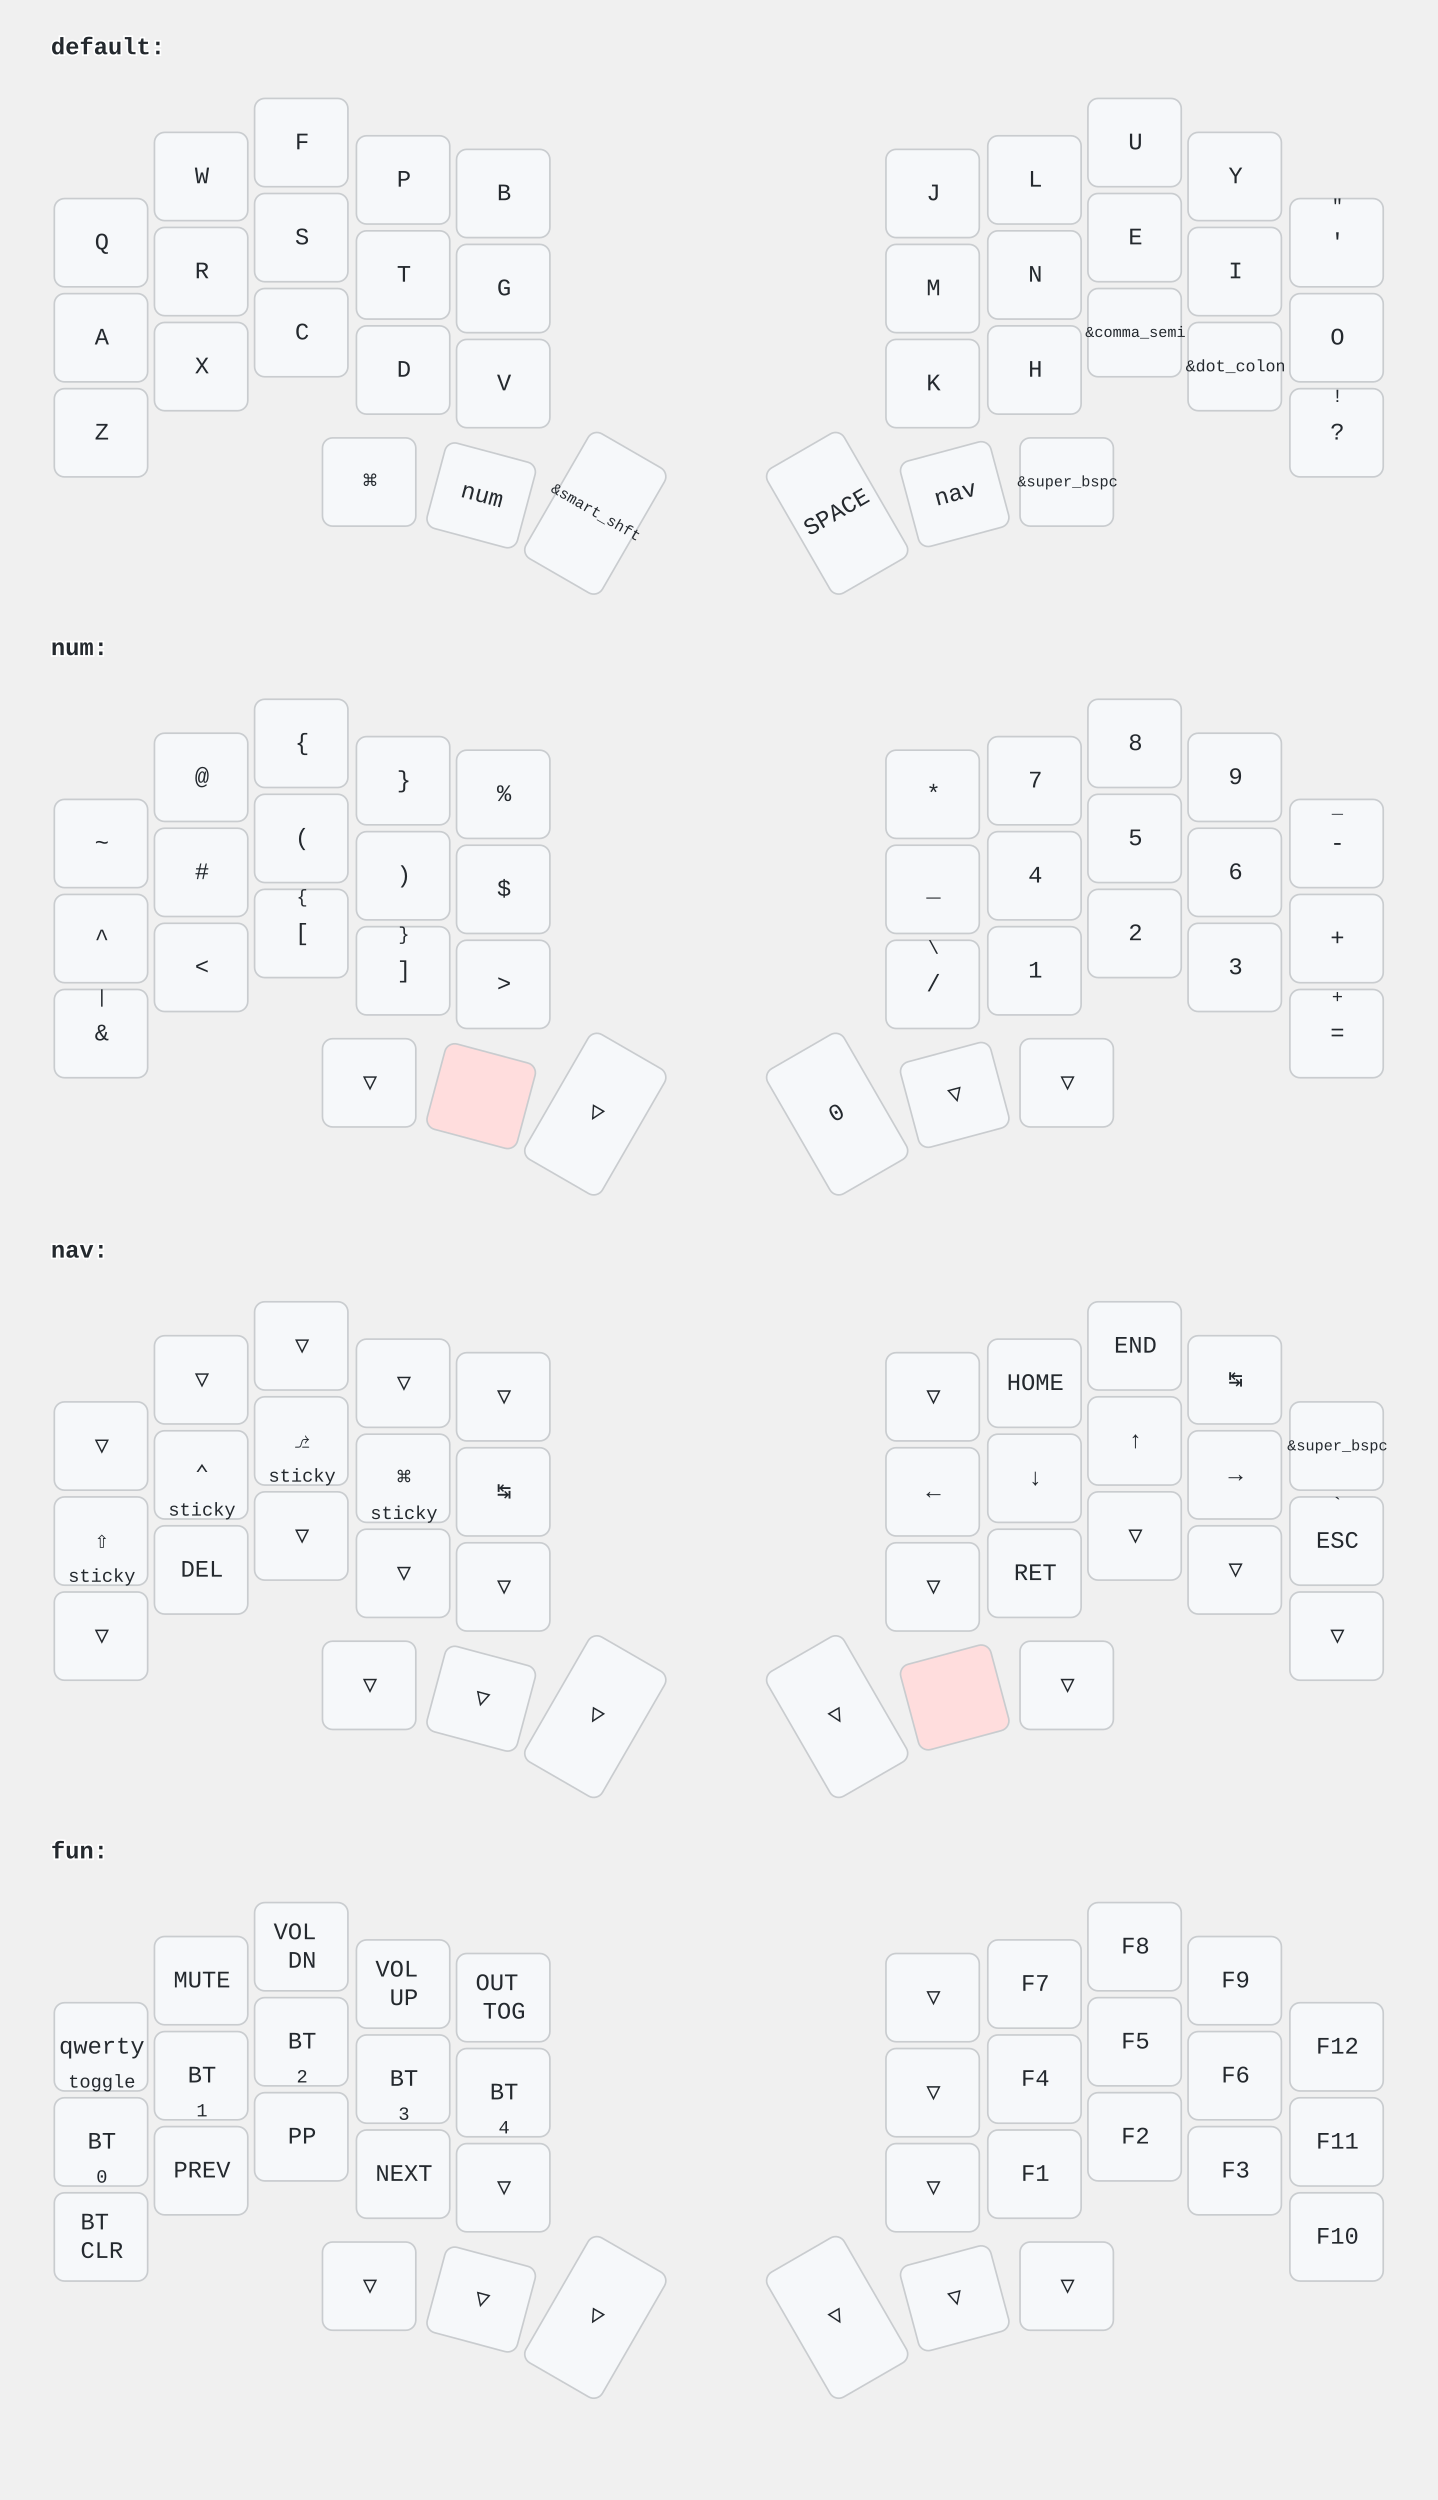
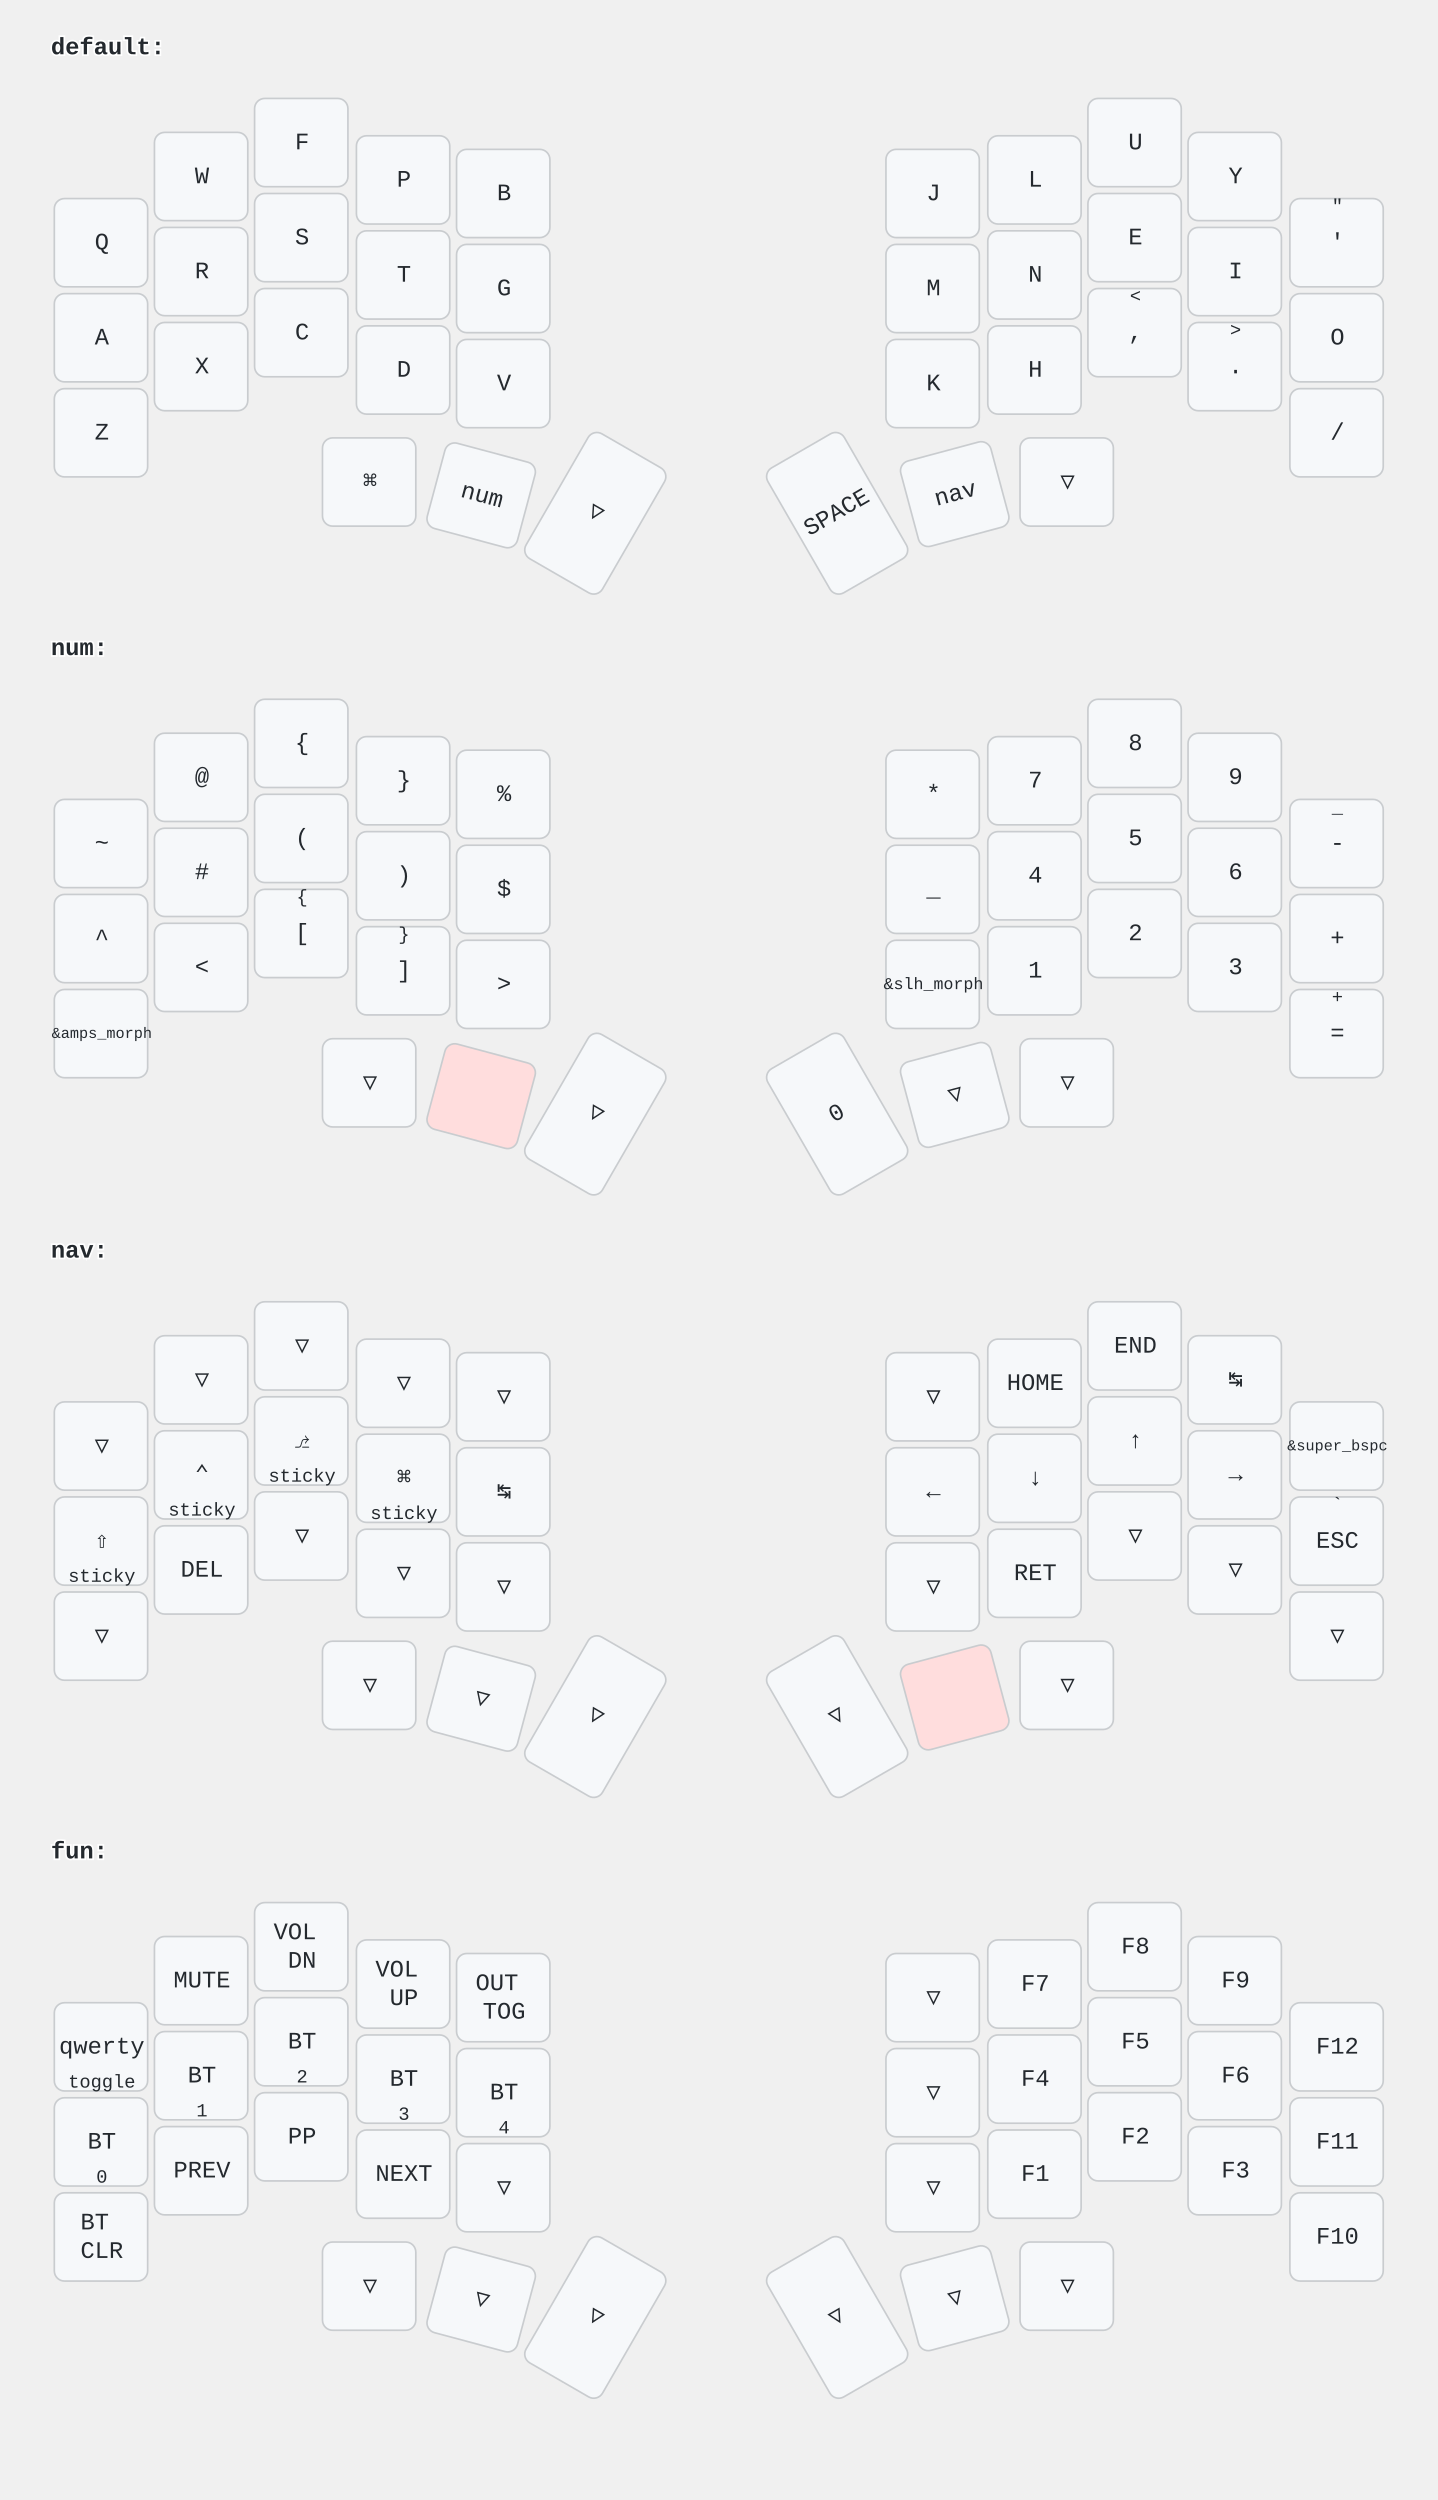
<svg xmlns="http://www.w3.org/2000/svg" width="847" height="1473" viewBox="0 0 847 1473" class="keymap">
  <style>/* font and background color specifications */
svg {
    font-family: SFMono-Regular,Consolas,Liberation Mono,Menlo,monospace;
    font-size: 14px;
    font-kerning: normal;
    text-rendering: optimizeLegibility;
    fill: #24292e;
}

/* default key styling */
rect {
    fill: #f6f8fa;
    stroke: #c9cccf;
    stroke-width: 1;
}

/* color accent for combo boxes */
rect.combo {
    fill: #cdf;
}

/* color accent for held keys */
rect.held, rect.combo.held {
    fill: #fdd;
}

/* color accent for ghost (optional) keys */
rect.ghost, rect.combo.ghost {
    fill: #ddd;
}

text {
    text-anchor: middle;
    dominant-baseline: middle;
}

/* styling for layer labels */
text.label {
    font-weight: bold;
    text-anchor: start;
    stroke: white;
    stroke-width: 2;
    paint-order: stroke;
}

/* styling for combo tap, and key hold/shifted label text */
text.combo, text.hold, text.shifted {
    font-size: 11px;
}

text.hold {
    text-anchor: middle;
    dominant-baseline: auto;
}

text.shifted {
    text-anchor: middle;
    dominant-baseline: hanging;
}

/* styling for hold/shifted label text in combo box */
text.combo.hold, text.combo.shifted {
    font-size: 8px;
}

/* styling for combo dendrons */
path {
    stroke-width: 1;
    stroke: gray;
    fill: none;
}
</style>
  <g transform="translate(30, 0)" class="layer-default">
    <text x="0" y="28" class="label" id="default">default:</text>
    <g transform="translate(0, 56)">
      <g transform="translate(30, 87)" class="key keypos-0">
        <rect rx="6" ry="6" x="-28" y="-26" width="55" height="52" class="key" />
        <text x="0" y="0" class="key tap">Q</text>
      </g>
      <g transform="translate(89, 48)" class="key keypos-1">
        <rect rx="6" ry="6" x="-28" y="-26" width="55" height="52" class="key" />
        <text x="0" y="0" class="key tap">W</text>
      </g>
      <g transform="translate(148, 28)" class="key keypos-2">
        <rect rx="6" ry="6" x="-28" y="-26" width="55" height="52" class="key" />
        <text x="0" y="0" class="key tap">F</text>
      </g>
      <g transform="translate(208, 50)" class="key keypos-3">
        <rect rx="6" ry="6" x="-28" y="-26" width="55" height="52" class="key" />
        <text x="0" y="0" class="key tap">P</text>
      </g>
      <g transform="translate(267, 58)" class="key keypos-4">
        <rect rx="6" ry="6" x="-28" y="-26" width="55" height="52" class="key" />
        <text x="0" y="0" class="key tap">B</text>
      </g>
      <g transform="translate(520, 58)" class="key keypos-5">
        <rect rx="6" ry="6" x="-28" y="-26" width="55" height="52" class="key" />
        <text x="0" y="0" class="key tap">J</text>
      </g>
      <g transform="translate(580, 50)" class="key keypos-6">
        <rect rx="6" ry="6" x="-28" y="-26" width="55" height="52" class="key" />
        <text x="0" y="0" class="key tap">L</text>
      </g>
      <g transform="translate(639, 28)" class="key keypos-7">
        <rect rx="6" ry="6" x="-28" y="-26" width="55" height="52" class="key" />
        <text x="0" y="0" class="key tap">U</text>
      </g>
      <g transform="translate(698, 48)" class="key keypos-8">
        <rect rx="6" ry="6" x="-28" y="-26" width="55" height="52" class="key" />
        <text x="0" y="0" class="key tap">Y</text>
      </g>
      <g transform="translate(758, 87)" class="key keypos-9">
        <rect rx="6" ry="6" x="-28" y="-26" width="55" height="52" class="key" />
        <text x="0" y="0" class="key tap">'</text>
        <text x="0" y="-24" class="key shifted">"</text>
      </g>
      <g transform="translate(30, 143)" class="key keypos-10">
        <rect rx="6" ry="6" x="-28" y="-26" width="55" height="52" class="key" />
        <text x="0" y="0" class="key tap">A</text>
      </g>
      <g transform="translate(89, 104)" class="key keypos-11">
        <rect rx="6" ry="6" x="-28" y="-26" width="55" height="52" class="key" />
        <text x="0" y="0" class="key tap">R</text>
      </g>
      <g transform="translate(148, 84)" class="key keypos-12">
        <rect rx="6" ry="6" x="-28" y="-26" width="55" height="52" class="key" />
        <text x="0" y="0" class="key tap">S</text>
      </g>
      <g transform="translate(208, 106)" class="key keypos-13">
        <rect rx="6" ry="6" x="-28" y="-26" width="55" height="52" class="key" />
        <text x="0" y="0" class="key tap">T</text>
      </g>
      <g transform="translate(267, 114)" class="key keypos-14">
        <rect rx="6" ry="6" x="-28" y="-26" width="55" height="52" class="key" />
        <text x="0" y="0" class="key tap">G</text>
      </g>
      <g transform="translate(520, 114)" class="key keypos-15">
        <rect rx="6" ry="6" x="-28" y="-26" width="55" height="52" class="key" />
        <text x="0" y="0" class="key tap">M</text>
      </g>
      <g transform="translate(580, 106)" class="key keypos-16">
        <rect rx="6" ry="6" x="-28" y="-26" width="55" height="52" class="key" />
        <text x="0" y="0" class="key tap">N</text>
      </g>
      <g transform="translate(639, 84)" class="key keypos-17">
        <rect rx="6" ry="6" x="-28" y="-26" width="55" height="52" class="key" />
        <text x="0" y="0" class="key tap">E</text>
      </g>
      <g transform="translate(698, 104)" class="key keypos-18">
        <rect rx="6" ry="6" x="-28" y="-26" width="55" height="52" class="key" />
        <text x="0" y="0" class="key tap">I</text>
      </g>
      <g transform="translate(758, 143)" class="key keypos-19">
        <rect rx="6" ry="6" x="-28" y="-26" width="55" height="52" class="key" />
        <text x="0" y="0" class="key tap">O</text>
      </g>
      <g transform="translate(30, 199)" class="key keypos-20">
        <rect rx="6" ry="6" x="-28" y="-26" width="55" height="52" class="key" />
        <text x="0" y="0" class="key tap">Z</text>
      </g>
      <g transform="translate(89, 160)" class="key keypos-21">
        <rect rx="6" ry="6" x="-28" y="-26" width="55" height="52" class="key" />
        <text x="0" y="0" class="key tap">X</text>
      </g>
      <g transform="translate(148, 140)" class="key keypos-22">
        <rect rx="6" ry="6" x="-28" y="-26" width="55" height="52" class="key" />
        <text x="0" y="0" class="key tap">C</text>
      </g>
      <g transform="translate(208, 162)" class="key keypos-23">
        <rect rx="6" ry="6" x="-28" y="-26" width="55" height="52" class="key" />
        <text x="0" y="0" class="key tap">D</text>
      </g>
      <g transform="translate(267, 170)" class="key keypos-24">
        <rect rx="6" ry="6" x="-28" y="-26" width="55" height="52" class="key" />
        <text x="0" y="0" class="key tap">V</text>
      </g>
      <g transform="translate(520, 170)" class="key keypos-25">
        <rect rx="6" ry="6" x="-28" y="-26" width="55" height="52" class="key" />
        <text x="0" y="0" class="key tap">K</text>
      </g>
      <g transform="translate(580, 162)" class="key keypos-26">
        <rect rx="6" ry="6" x="-28" y="-26" width="55" height="52" class="key" />
        <text x="0" y="0" class="key tap">H</text>
      </g>
      <g transform="translate(639, 140)" class="key keypos-27">
        <rect rx="6" ry="6" x="-28" y="-26" width="55" height="52" class="key" />
-         <text x="0" y="0" class="key tap">
-           <tspan style="font-size: 64%">&amp;comma_semi</tspan>
-         </text>
+         <text x="0" y="0" class="key tap">,</text>
+         <text x="0" y="-24" class="key shifted">&lt;</text>
      </g>
      <g transform="translate(698, 160)" class="key keypos-28">
        <rect rx="6" ry="6" x="-28" y="-26" width="55" height="52" class="key" />
-         <text x="0" y="0" class="key tap">
-           <tspan style="font-size: 70%">&amp;dot_colon</tspan>
-         </text>
+         <text x="0" y="0" class="key tap">.</text>
+         <text x="0" y="-24" class="key shifted">&gt;</text>
      </g>
      <g transform="translate(758, 199)" class="key keypos-29">
        <rect rx="6" ry="6" x="-28" y="-26" width="55" height="52" class="key" />
-         <text x="0" y="0" class="key tap">?</text>
-         <text x="0" y="-24" class="key shifted">!</text>
+         <text x="0" y="0" class="key tap">/</text>
      </g>
      <g transform="translate(188, 228)" class="key keypos-30">
        <rect rx="6" ry="6" x="-28" y="-26" width="55" height="52" class="key" />
        <text x="0" y="0" class="key tap">⌘</text>
      </g>
      <g transform="translate(254, 236) rotate(15.0)" class="key keypos-31">
        <rect rx="6" ry="6" x="-28" y="-26" width="55" height="52" class="key" />
        <a href="#num">
          <text x="0" y="0" class="key tap layer-activator">num</text>
        </a>
      </g>
-       <g transform="translate(321, 246) rotate(30.0)" class="key keypos-32">
-         <rect rx="6" ry="6" x="-26" y="-42" width="52" height="85" class="key" />
-         <text x="0" y="0" class="key tap">
-           <tspan style="font-size: 64%">&amp;smart_shft</tspan>
-         </text>
+       <g transform="translate(321, 246) rotate(30.0)" class="key trans keypos-32">
+         <rect rx="6" ry="6" x="-26" y="-42" width="52" height="85" class="key trans" />
+         <text x="0" y="0" class="key trans tap">▽</text>
      </g>
      <g transform="translate(463, 246) rotate(-30.0)" class="key keypos-33">
        <rect rx="6" ry="6" x="-26" y="-42" width="52" height="85" class="key" />
        <text x="0" y="0" class="key tap">SPACE</text>
      </g>
      <g transform="translate(533, 235) rotate(-15.0)" class="key keypos-34">
        <rect rx="6" ry="6" x="-28" y="-26" width="55" height="52" class="key" />
        <a href="#nav">
          <text x="0" y="0" class="key tap layer-activator">nav</text>
        </a>
      </g>
-       <g transform="translate(599, 228)" class="key keypos-35">
-         <rect rx="6" ry="6" x="-28" y="-26" width="55" height="52" class="key" />
-         <text x="0" y="0" class="key tap">
-           <tspan style="font-size: 64%">&amp;super_bspc</tspan>
-         </text>
+       <g transform="translate(599, 228)" class="key trans keypos-35">
+         <rect rx="6" ry="6" x="-28" y="-26" width="55" height="52" class="key trans" />
+         <text x="0" y="0" class="key trans tap">▽</text>
      </g>
    </g>
  </g>
  <g transform="translate(30, 354)" class="layer-num">
    <text x="0" y="28" class="label" id="num">num:</text>
    <g transform="translate(0, 56)">
      <g transform="translate(30, 87)" class="key keypos-0">
        <rect rx="6" ry="6" x="-28" y="-26" width="55" height="52" class="key" />
        <text x="0" y="0" class="key tap">~</text>
      </g>
      <g transform="translate(89, 48)" class="key keypos-1">
        <rect rx="6" ry="6" x="-28" y="-26" width="55" height="52" class="key" />
        <text x="0" y="0" class="key tap">@</text>
      </g>
      <g transform="translate(148, 28)" class="key keypos-2">
        <rect rx="6" ry="6" x="-28" y="-26" width="55" height="52" class="key" />
        <text x="0" y="0" class="key tap">{</text>
      </g>
      <g transform="translate(208, 50)" class="key keypos-3">
        <rect rx="6" ry="6" x="-28" y="-26" width="55" height="52" class="key" />
        <text x="0" y="0" class="key tap">}</text>
      </g>
      <g transform="translate(267, 58)" class="key keypos-4">
        <rect rx="6" ry="6" x="-28" y="-26" width="55" height="52" class="key" />
        <text x="0" y="0" class="key tap">%</text>
      </g>
      <g transform="translate(520, 58)" class="key keypos-5">
        <rect rx="6" ry="6" x="-28" y="-26" width="55" height="52" class="key" />
        <text x="0" y="0" class="key tap">*</text>
      </g>
      <g transform="translate(580, 50)" class="key keypos-6">
        <rect rx="6" ry="6" x="-28" y="-26" width="55" height="52" class="key" />
        <text x="0" y="0" class="key tap">7</text>
      </g>
      <g transform="translate(639, 28)" class="key keypos-7">
        <rect rx="6" ry="6" x="-28" y="-26" width="55" height="52" class="key" />
        <text x="0" y="0" class="key tap">8</text>
      </g>
      <g transform="translate(698, 48)" class="key keypos-8">
        <rect rx="6" ry="6" x="-28" y="-26" width="55" height="52" class="key" />
        <text x="0" y="0" class="key tap">9</text>
      </g>
      <g transform="translate(758, 87)" class="key keypos-9">
        <rect rx="6" ry="6" x="-28" y="-26" width="55" height="52" class="key" />
        <text x="0" y="0" class="key tap">-</text>
        <text x="0" y="-24" class="key shifted">_</text>
      </g>
      <g transform="translate(30, 143)" class="key keypos-10">
        <rect rx="6" ry="6" x="-28" y="-26" width="55" height="52" class="key" />
        <text x="0" y="0" class="key tap">^</text>
      </g>
      <g transform="translate(89, 104)" class="key keypos-11">
        <rect rx="6" ry="6" x="-28" y="-26" width="55" height="52" class="key" />
        <text x="0" y="0" class="key tap">#</text>
      </g>
      <g transform="translate(148, 84)" class="key keypos-12">
        <rect rx="6" ry="6" x="-28" y="-26" width="55" height="52" class="key" />
        <text x="0" y="0" class="key tap">(</text>
      </g>
      <g transform="translate(208, 106)" class="key keypos-13">
        <rect rx="6" ry="6" x="-28" y="-26" width="55" height="52" class="key" />
        <text x="0" y="0" class="key tap">)</text>
      </g>
      <g transform="translate(267, 114)" class="key keypos-14">
        <rect rx="6" ry="6" x="-28" y="-26" width="55" height="52" class="key" />
        <text x="0" y="0" class="key tap">$</text>
      </g>
      <g transform="translate(520, 114)" class="key keypos-15">
        <rect rx="6" ry="6" x="-28" y="-26" width="55" height="52" class="key" />
        <text x="0" y="0" class="key tap">_</text>
      </g>
      <g transform="translate(580, 106)" class="key keypos-16">
        <rect rx="6" ry="6" x="-28" y="-26" width="55" height="52" class="key" />
        <text x="0" y="0" class="key tap">4</text>
      </g>
      <g transform="translate(639, 84)" class="key keypos-17">
        <rect rx="6" ry="6" x="-28" y="-26" width="55" height="52" class="key" />
        <text x="0" y="0" class="key tap">5</text>
      </g>
      <g transform="translate(698, 104)" class="key keypos-18">
        <rect rx="6" ry="6" x="-28" y="-26" width="55" height="52" class="key" />
        <text x="0" y="0" class="key tap">6</text>
      </g>
      <g transform="translate(758, 143)" class="key keypos-19">
        <rect rx="6" ry="6" x="-28" y="-26" width="55" height="52" class="key" />
        <text x="0" y="0" class="key tap">+</text>
      </g>
      <g transform="translate(30, 199)" class="key keypos-20">
        <rect rx="6" ry="6" x="-28" y="-26" width="55" height="52" class="key" />
-         <text x="0" y="0" class="key tap">&amp;</text>
-         <text x="0" y="-24" class="key shifted">|</text>
+         <text x="0" y="0" class="key tap">
+           <tspan style="font-size: 64%">&amp;amps_morph</tspan>
+         </text>
      </g>
      <g transform="translate(89, 160)" class="key keypos-21">
        <rect rx="6" ry="6" x="-28" y="-26" width="55" height="52" class="key" />
        <text x="0" y="0" class="key tap">&lt;</text>
      </g>
      <g transform="translate(148, 140)" class="key keypos-22">
        <rect rx="6" ry="6" x="-28" y="-26" width="55" height="52" class="key" />
        <text x="0" y="0" class="key tap">[</text>
        <text x="0" y="-24" class="key shifted">{</text>
      </g>
      <g transform="translate(208, 162)" class="key keypos-23">
        <rect rx="6" ry="6" x="-28" y="-26" width="55" height="52" class="key" />
        <text x="0" y="0" class="key tap">]</text>
        <text x="0" y="-24" class="key shifted">}</text>
      </g>
      <g transform="translate(267, 170)" class="key keypos-24">
        <rect rx="6" ry="6" x="-28" y="-26" width="55" height="52" class="key" />
        <text x="0" y="0" class="key tap">&gt;</text>
      </g>
      <g transform="translate(520, 170)" class="key keypos-25">
        <rect rx="6" ry="6" x="-28" y="-26" width="55" height="52" class="key" />
-         <text x="0" y="0" class="key tap">/</text>
-         <text x="0" y="-24" class="key shifted">\</text>
+         <text x="0" y="0" class="key tap">
+           <tspan style="font-size: 70%">&amp;slh_morph</tspan>
+         </text>
      </g>
      <g transform="translate(580, 162)" class="key keypos-26">
        <rect rx="6" ry="6" x="-28" y="-26" width="55" height="52" class="key" />
        <text x="0" y="0" class="key tap">1</text>
      </g>
      <g transform="translate(639, 140)" class="key keypos-27">
        <rect rx="6" ry="6" x="-28" y="-26" width="55" height="52" class="key" />
        <text x="0" y="0" class="key tap">2</text>
      </g>
      <g transform="translate(698, 160)" class="key keypos-28">
        <rect rx="6" ry="6" x="-28" y="-26" width="55" height="52" class="key" />
        <text x="0" y="0" class="key tap">3</text>
      </g>
      <g transform="translate(758, 199)" class="key keypos-29">
        <rect rx="6" ry="6" x="-28" y="-26" width="55" height="52" class="key" />
        <text x="0" y="0" class="key tap">=</text>
        <text x="0" y="-24" class="key shifted">+</text>
      </g>
      <g transform="translate(188, 228)" class="key trans keypos-30">
        <rect rx="6" ry="6" x="-28" y="-26" width="55" height="52" class="key trans" />
        <text x="0" y="0" class="key trans tap">▽</text>
      </g>
      <g transform="translate(254, 236) rotate(15.0)" class="key held keypos-31">
        <rect rx="6" ry="6" x="-28" y="-26" width="55" height="52" class="key held" />
      </g>
      <g transform="translate(321, 246) rotate(30.0)" class="key trans keypos-32">
        <rect rx="6" ry="6" x="-26" y="-42" width="52" height="85" class="key trans" />
        <text x="0" y="0" class="key trans tap">▽</text>
      </g>
      <g transform="translate(463, 246) rotate(-30.0)" class="key keypos-33">
        <rect rx="6" ry="6" x="-26" y="-42" width="52" height="85" class="key" />
        <text x="0" y="0" class="key tap">0</text>
      </g>
      <g transform="translate(533, 235) rotate(-15.0)" class="key trans keypos-34">
        <rect rx="6" ry="6" x="-28" y="-26" width="55" height="52" class="key trans" />
        <text x="0" y="0" class="key trans tap">▽</text>
      </g>
      <g transform="translate(599, 228)" class="key trans keypos-35">
        <rect rx="6" ry="6" x="-28" y="-26" width="55" height="52" class="key trans" />
        <text x="0" y="0" class="key trans tap">▽</text>
      </g>
    </g>
  </g>
  <g transform="translate(30, 709)" class="layer-nav">
    <text x="0" y="28" class="label" id="nav">nav:</text>
    <g transform="translate(0, 56)">
      <g transform="translate(30, 87)" class="key trans keypos-0">
        <rect rx="6" ry="6" x="-28" y="-26" width="55" height="52" class="key trans" />
        <text x="0" y="0" class="key trans tap">▽</text>
      </g>
      <g transform="translate(89, 48)" class="key trans keypos-1">
        <rect rx="6" ry="6" x="-28" y="-26" width="55" height="52" class="key trans" />
        <text x="0" y="0" class="key trans tap">▽</text>
      </g>
      <g transform="translate(148, 28)" class="key trans keypos-2">
        <rect rx="6" ry="6" x="-28" y="-26" width="55" height="52" class="key trans" />
        <text x="0" y="0" class="key trans tap">▽</text>
      </g>
      <g transform="translate(208, 50)" class="key trans keypos-3">
        <rect rx="6" ry="6" x="-28" y="-26" width="55" height="52" class="key trans" />
        <text x="0" y="0" class="key trans tap">▽</text>
      </g>
      <g transform="translate(267, 58)" class="key trans keypos-4">
        <rect rx="6" ry="6" x="-28" y="-26" width="55" height="52" class="key trans" />
        <text x="0" y="0" class="key trans tap">▽</text>
      </g>
      <g transform="translate(520, 58)" class="key trans keypos-5">
        <rect rx="6" ry="6" x="-28" y="-26" width="55" height="52" class="key trans" />
        <text x="0" y="0" class="key trans tap">▽</text>
      </g>
      <g transform="translate(580, 50)" class="key keypos-6">
        <rect rx="6" ry="6" x="-28" y="-26" width="55" height="52" class="key" />
        <text x="0" y="0" class="key tap">HOME</text>
      </g>
      <g transform="translate(639, 28)" class="key keypos-7">
        <rect rx="6" ry="6" x="-28" y="-26" width="55" height="52" class="key" />
        <text x="0" y="0" class="key tap">END</text>
      </g>
      <g transform="translate(698, 48)" class="key keypos-8">
        <rect rx="6" ry="6" x="-28" y="-26" width="55" height="52" class="key" />
        <text x="0" y="0" class="key tap">↹</text>
      </g>
      <g transform="translate(758, 87)" class="key keypos-9">
        <rect rx="6" ry="6" x="-28" y="-26" width="55" height="52" class="key" />
        <text x="0" y="0" class="key tap">
          <tspan style="font-size: 64%">&amp;super_bspc</tspan>
        </text>
      </g>
      <g transform="translate(30, 143)" class="key keypos-10">
        <rect rx="6" ry="6" x="-28" y="-26" width="55" height="52" class="key" />
        <text x="0" y="0" class="key tap">⇧</text>
        <text x="0" y="24" class="key hold">sticky</text>
      </g>
      <g transform="translate(89, 104)" class="key keypos-11">
        <rect rx="6" ry="6" x="-28" y="-26" width="55" height="52" class="key" />
        <text x="0" y="0" class="key tap">⌃</text>
        <text x="0" y="24" class="key hold">sticky</text>
      </g>
      <g transform="translate(148, 84)" class="key keypos-12">
        <rect rx="6" ry="6" x="-28" y="-26" width="55" height="52" class="key" />
        <text x="0" y="0" class="key tap">⎇</text>
        <text x="0" y="24" class="key hold">sticky</text>
      </g>
      <g transform="translate(208, 106)" class="key keypos-13">
        <rect rx="6" ry="6" x="-28" y="-26" width="55" height="52" class="key" />
        <text x="0" y="0" class="key tap">⌘</text>
        <text x="0" y="24" class="key hold">sticky</text>
      </g>
      <g transform="translate(267, 114)" class="key keypos-14">
        <rect rx="6" ry="6" x="-28" y="-26" width="55" height="52" class="key" />
        <text x="0" y="0" class="key tap">↹</text>
      </g>
      <g transform="translate(520, 114)" class="key keypos-15">
        <rect rx="6" ry="6" x="-28" y="-26" width="55" height="52" class="key" />
        <text x="0" y="0" class="key tap">←</text>
      </g>
      <g transform="translate(580, 106)" class="key keypos-16">
        <rect rx="6" ry="6" x="-28" y="-26" width="55" height="52" class="key" />
        <text x="0" y="0" class="key tap">↓</text>
      </g>
      <g transform="translate(639, 84)" class="key keypos-17">
        <rect rx="6" ry="6" x="-28" y="-26" width="55" height="52" class="key" />
        <text x="0" y="0" class="key tap">↑</text>
      </g>
      <g transform="translate(698, 104)" class="key keypos-18">
        <rect rx="6" ry="6" x="-28" y="-26" width="55" height="52" class="key" />
        <text x="0" y="0" class="key tap">→</text>
      </g>
      <g transform="translate(758, 143)" class="key keypos-19">
        <rect rx="6" ry="6" x="-28" y="-26" width="55" height="52" class="key" />
        <text x="0" y="0" class="key tap">ESC</text>
        <text x="0" y="-24" class="key shifted">`</text>
      </g>
      <g transform="translate(30, 199)" class="key trans keypos-20">
        <rect rx="6" ry="6" x="-28" y="-26" width="55" height="52" class="key trans" />
        <text x="0" y="0" class="key trans tap">▽</text>
      </g>
      <g transform="translate(89, 160)" class="key keypos-21">
        <rect rx="6" ry="6" x="-28" y="-26" width="55" height="52" class="key" />
        <text x="0" y="0" class="key tap">DEL</text>
      </g>
      <g transform="translate(148, 140)" class="key trans keypos-22">
        <rect rx="6" ry="6" x="-28" y="-26" width="55" height="52" class="key trans" />
        <text x="0" y="0" class="key trans tap">▽</text>
      </g>
      <g transform="translate(208, 162)" class="key trans keypos-23">
        <rect rx="6" ry="6" x="-28" y="-26" width="55" height="52" class="key trans" />
        <text x="0" y="0" class="key trans tap">▽</text>
      </g>
      <g transform="translate(267, 170)" class="key trans keypos-24">
        <rect rx="6" ry="6" x="-28" y="-26" width="55" height="52" class="key trans" />
        <text x="0" y="0" class="key trans tap">▽</text>
      </g>
      <g transform="translate(520, 170)" class="key trans keypos-25">
        <rect rx="6" ry="6" x="-28" y="-26" width="55" height="52" class="key trans" />
        <text x="0" y="0" class="key trans tap">▽</text>
      </g>
      <g transform="translate(580, 162)" class="key keypos-26">
        <rect rx="6" ry="6" x="-28" y="-26" width="55" height="52" class="key" />
        <text x="0" y="0" class="key tap">RET</text>
      </g>
      <g transform="translate(639, 140)" class="key trans keypos-27">
        <rect rx="6" ry="6" x="-28" y="-26" width="55" height="52" class="key trans" />
        <text x="0" y="0" class="key trans tap">▽</text>
      </g>
      <g transform="translate(698, 160)" class="key trans keypos-28">
        <rect rx="6" ry="6" x="-28" y="-26" width="55" height="52" class="key trans" />
        <text x="0" y="0" class="key trans tap">▽</text>
      </g>
      <g transform="translate(758, 199)" class="key trans keypos-29">
        <rect rx="6" ry="6" x="-28" y="-26" width="55" height="52" class="key trans" />
        <text x="0" y="0" class="key trans tap">▽</text>
      </g>
      <g transform="translate(188, 228)" class="key trans keypos-30">
        <rect rx="6" ry="6" x="-28" y="-26" width="55" height="52" class="key trans" />
        <text x="0" y="0" class="key trans tap">▽</text>
      </g>
      <g transform="translate(254, 236) rotate(15.0)" class="key trans keypos-31">
        <rect rx="6" ry="6" x="-28" y="-26" width="55" height="52" class="key trans" />
        <text x="0" y="0" class="key trans tap">▽</text>
      </g>
      <g transform="translate(321, 246) rotate(30.0)" class="key trans keypos-32">
        <rect rx="6" ry="6" x="-26" y="-42" width="52" height="85" class="key trans" />
        <text x="0" y="0" class="key trans tap">▽</text>
      </g>
      <g transform="translate(463, 246) rotate(-30.0)" class="key trans keypos-33">
        <rect rx="6" ry="6" x="-26" y="-42" width="52" height="85" class="key trans" />
        <text x="0" y="0" class="key trans tap">▽</text>
      </g>
      <g transform="translate(533, 235) rotate(-15.0)" class="key held keypos-34">
        <rect rx="6" ry="6" x="-28" y="-26" width="55" height="52" class="key held" />
      </g>
      <g transform="translate(599, 228)" class="key trans keypos-35">
        <rect rx="6" ry="6" x="-28" y="-26" width="55" height="52" class="key trans" />
        <text x="0" y="0" class="key trans tap">▽</text>
      </g>
    </g>
  </g>
  <g transform="translate(30, 1063)" class="layer-fun">
    <text x="0" y="28" class="label" id="fun">fun:</text>
    <g transform="translate(0, 56)">
      <g transform="translate(30, 87)" class="key keypos-0">
        <rect rx="6" ry="6" x="-28" y="-26" width="55" height="52" class="key" />
        <text x="0" y="0" class="key tap">qwerty</text>
        <text x="0" y="24" class="key hold">toggle</text>
      </g>
      <g transform="translate(89, 48)" class="key keypos-1">
        <rect rx="6" ry="6" x="-28" y="-26" width="55" height="52" class="key" />
        <text x="0" y="0" class="key tap">MUTE</text>
      </g>
      <g transform="translate(148, 28)" class="key keypos-2">
        <rect rx="6" ry="6" x="-28" y="-26" width="55" height="52" class="key" />
        <text x="0" y="0" class="key tap">
          <tspan x="0" dy="-0.6em">VOL</tspan>
          <tspan x="0" dy="1.2em">DN</tspan>
        </text>
      </g>
      <g transform="translate(208, 50)" class="key keypos-3">
        <rect rx="6" ry="6" x="-28" y="-26" width="55" height="52" class="key" />
        <text x="0" y="0" class="key tap">
          <tspan x="0" dy="-0.6em">VOL</tspan>
          <tspan x="0" dy="1.2em">UP</tspan>
        </text>
      </g>
      <g transform="translate(267, 58)" class="key keypos-4">
        <rect rx="6" ry="6" x="-28" y="-26" width="55" height="52" class="key" />
        <text x="0" y="0" class="key tap">
          <tspan x="0" dy="-0.6em">OUT</tspan>
          <tspan x="0" dy="1.2em">TOG</tspan>
        </text>
      </g>
      <g transform="translate(520, 58)" class="key trans keypos-5">
        <rect rx="6" ry="6" x="-28" y="-26" width="55" height="52" class="key trans" />
        <text x="0" y="0" class="key trans tap">▽</text>
      </g>
      <g transform="translate(580, 50)" class="key keypos-6">
        <rect rx="6" ry="6" x="-28" y="-26" width="55" height="52" class="key" />
        <text x="0" y="0" class="key tap">F7</text>
      </g>
      <g transform="translate(639, 28)" class="key keypos-7">
        <rect rx="6" ry="6" x="-28" y="-26" width="55" height="52" class="key" />
        <text x="0" y="0" class="key tap">F8</text>
      </g>
      <g transform="translate(698, 48)" class="key keypos-8">
        <rect rx="6" ry="6" x="-28" y="-26" width="55" height="52" class="key" />
        <text x="0" y="0" class="key tap">F9</text>
      </g>
      <g transform="translate(758, 87)" class="key keypos-9">
        <rect rx="6" ry="6" x="-28" y="-26" width="55" height="52" class="key" />
        <text x="0" y="0" class="key tap">F12</text>
      </g>
      <g transform="translate(30, 143)" class="key keypos-10">
        <rect rx="6" ry="6" x="-28" y="-26" width="55" height="52" class="key" />
        <text x="0" y="0" class="key tap">BT</text>
        <text x="0" y="24" class="key hold">0</text>
      </g>
      <g transform="translate(89, 104)" class="key keypos-11">
        <rect rx="6" ry="6" x="-28" y="-26" width="55" height="52" class="key" />
        <text x="0" y="0" class="key tap">BT</text>
        <text x="0" y="24" class="key hold">1</text>
      </g>
      <g transform="translate(148, 84)" class="key keypos-12">
        <rect rx="6" ry="6" x="-28" y="-26" width="55" height="52" class="key" />
        <text x="0" y="0" class="key tap">BT</text>
        <text x="0" y="24" class="key hold">2</text>
      </g>
      <g transform="translate(208, 106)" class="key keypos-13">
        <rect rx="6" ry="6" x="-28" y="-26" width="55" height="52" class="key" />
        <text x="0" y="0" class="key tap">BT</text>
        <text x="0" y="24" class="key hold">3</text>
      </g>
      <g transform="translate(267, 114)" class="key keypos-14">
        <rect rx="6" ry="6" x="-28" y="-26" width="55" height="52" class="key" />
        <text x="0" y="0" class="key tap">BT</text>
        <text x="0" y="24" class="key hold">4</text>
      </g>
      <g transform="translate(520, 114)" class="key trans keypos-15">
        <rect rx="6" ry="6" x="-28" y="-26" width="55" height="52" class="key trans" />
        <text x="0" y="0" class="key trans tap">▽</text>
      </g>
      <g transform="translate(580, 106)" class="key keypos-16">
        <rect rx="6" ry="6" x="-28" y="-26" width="55" height="52" class="key" />
        <text x="0" y="0" class="key tap">F4</text>
      </g>
      <g transform="translate(639, 84)" class="key keypos-17">
        <rect rx="6" ry="6" x="-28" y="-26" width="55" height="52" class="key" />
        <text x="0" y="0" class="key tap">F5</text>
      </g>
      <g transform="translate(698, 104)" class="key keypos-18">
        <rect rx="6" ry="6" x="-28" y="-26" width="55" height="52" class="key" />
        <text x="0" y="0" class="key tap">F6</text>
      </g>
      <g transform="translate(758, 143)" class="key keypos-19">
        <rect rx="6" ry="6" x="-28" y="-26" width="55" height="52" class="key" />
        <text x="0" y="0" class="key tap">F11</text>
      </g>
      <g transform="translate(30, 199)" class="key keypos-20">
        <rect rx="6" ry="6" x="-28" y="-26" width="55" height="52" class="key" />
        <text x="0" y="0" class="key tap">
          <tspan x="0" dy="-0.6em">BT</tspan>
          <tspan x="0" dy="1.2em">CLR</tspan>
        </text>
      </g>
      <g transform="translate(89, 160)" class="key keypos-21">
        <rect rx="6" ry="6" x="-28" y="-26" width="55" height="52" class="key" />
        <text x="0" y="0" class="key tap">PREV</text>
      </g>
      <g transform="translate(148, 140)" class="key keypos-22">
        <rect rx="6" ry="6" x="-28" y="-26" width="55" height="52" class="key" />
        <text x="0" y="0" class="key tap">PP</text>
      </g>
      <g transform="translate(208, 162)" class="key keypos-23">
        <rect rx="6" ry="6" x="-28" y="-26" width="55" height="52" class="key" />
        <text x="0" y="0" class="key tap">NEXT</text>
      </g>
      <g transform="translate(267, 170)" class="key trans keypos-24">
        <rect rx="6" ry="6" x="-28" y="-26" width="55" height="52" class="key trans" />
        <text x="0" y="0" class="key trans tap">▽</text>
      </g>
      <g transform="translate(520, 170)" class="key trans keypos-25">
        <rect rx="6" ry="6" x="-28" y="-26" width="55" height="52" class="key trans" />
        <text x="0" y="0" class="key trans tap">▽</text>
      </g>
      <g transform="translate(580, 162)" class="key keypos-26">
        <rect rx="6" ry="6" x="-28" y="-26" width="55" height="52" class="key" />
        <text x="0" y="0" class="key tap">F1</text>
      </g>
      <g transform="translate(639, 140)" class="key keypos-27">
        <rect rx="6" ry="6" x="-28" y="-26" width="55" height="52" class="key" />
        <text x="0" y="0" class="key tap">F2</text>
      </g>
      <g transform="translate(698, 160)" class="key keypos-28">
        <rect rx="6" ry="6" x="-28" y="-26" width="55" height="52" class="key" />
        <text x="0" y="0" class="key tap">F3</text>
      </g>
      <g transform="translate(758, 199)" class="key keypos-29">
        <rect rx="6" ry="6" x="-28" y="-26" width="55" height="52" class="key" />
        <text x="0" y="0" class="key tap">F10</text>
      </g>
      <g transform="translate(188, 228)" class="key trans keypos-30">
        <rect rx="6" ry="6" x="-28" y="-26" width="55" height="52" class="key trans" />
        <text x="0" y="0" class="key trans tap">▽</text>
      </g>
      <g transform="translate(254, 236) rotate(15.0)" class="key trans keypos-31">
        <rect rx="6" ry="6" x="-28" y="-26" width="55" height="52" class="key trans" />
        <text x="0" y="0" class="key trans tap">▽</text>
      </g>
      <g transform="translate(321, 246) rotate(30.0)" class="key trans keypos-32">
        <rect rx="6" ry="6" x="-26" y="-42" width="52" height="85" class="key trans" />
        <text x="0" y="0" class="key trans tap">▽</text>
      </g>
      <g transform="translate(463, 246) rotate(-30.0)" class="key trans keypos-33">
        <rect rx="6" ry="6" x="-26" y="-42" width="52" height="85" class="key trans" />
        <text x="0" y="0" class="key trans tap">▽</text>
      </g>
      <g transform="translate(533, 235) rotate(-15.0)" class="key trans keypos-34">
        <rect rx="6" ry="6" x="-28" y="-26" width="55" height="52" class="key trans" />
        <text x="0" y="0" class="key trans tap">▽</text>
      </g>
      <g transform="translate(599, 228)" class="key trans keypos-35">
        <rect rx="6" ry="6" x="-28" y="-26" width="55" height="52" class="key trans" />
        <text x="0" y="0" class="key trans tap">▽</text>
      </g>
    </g>
  </g>
</svg>
